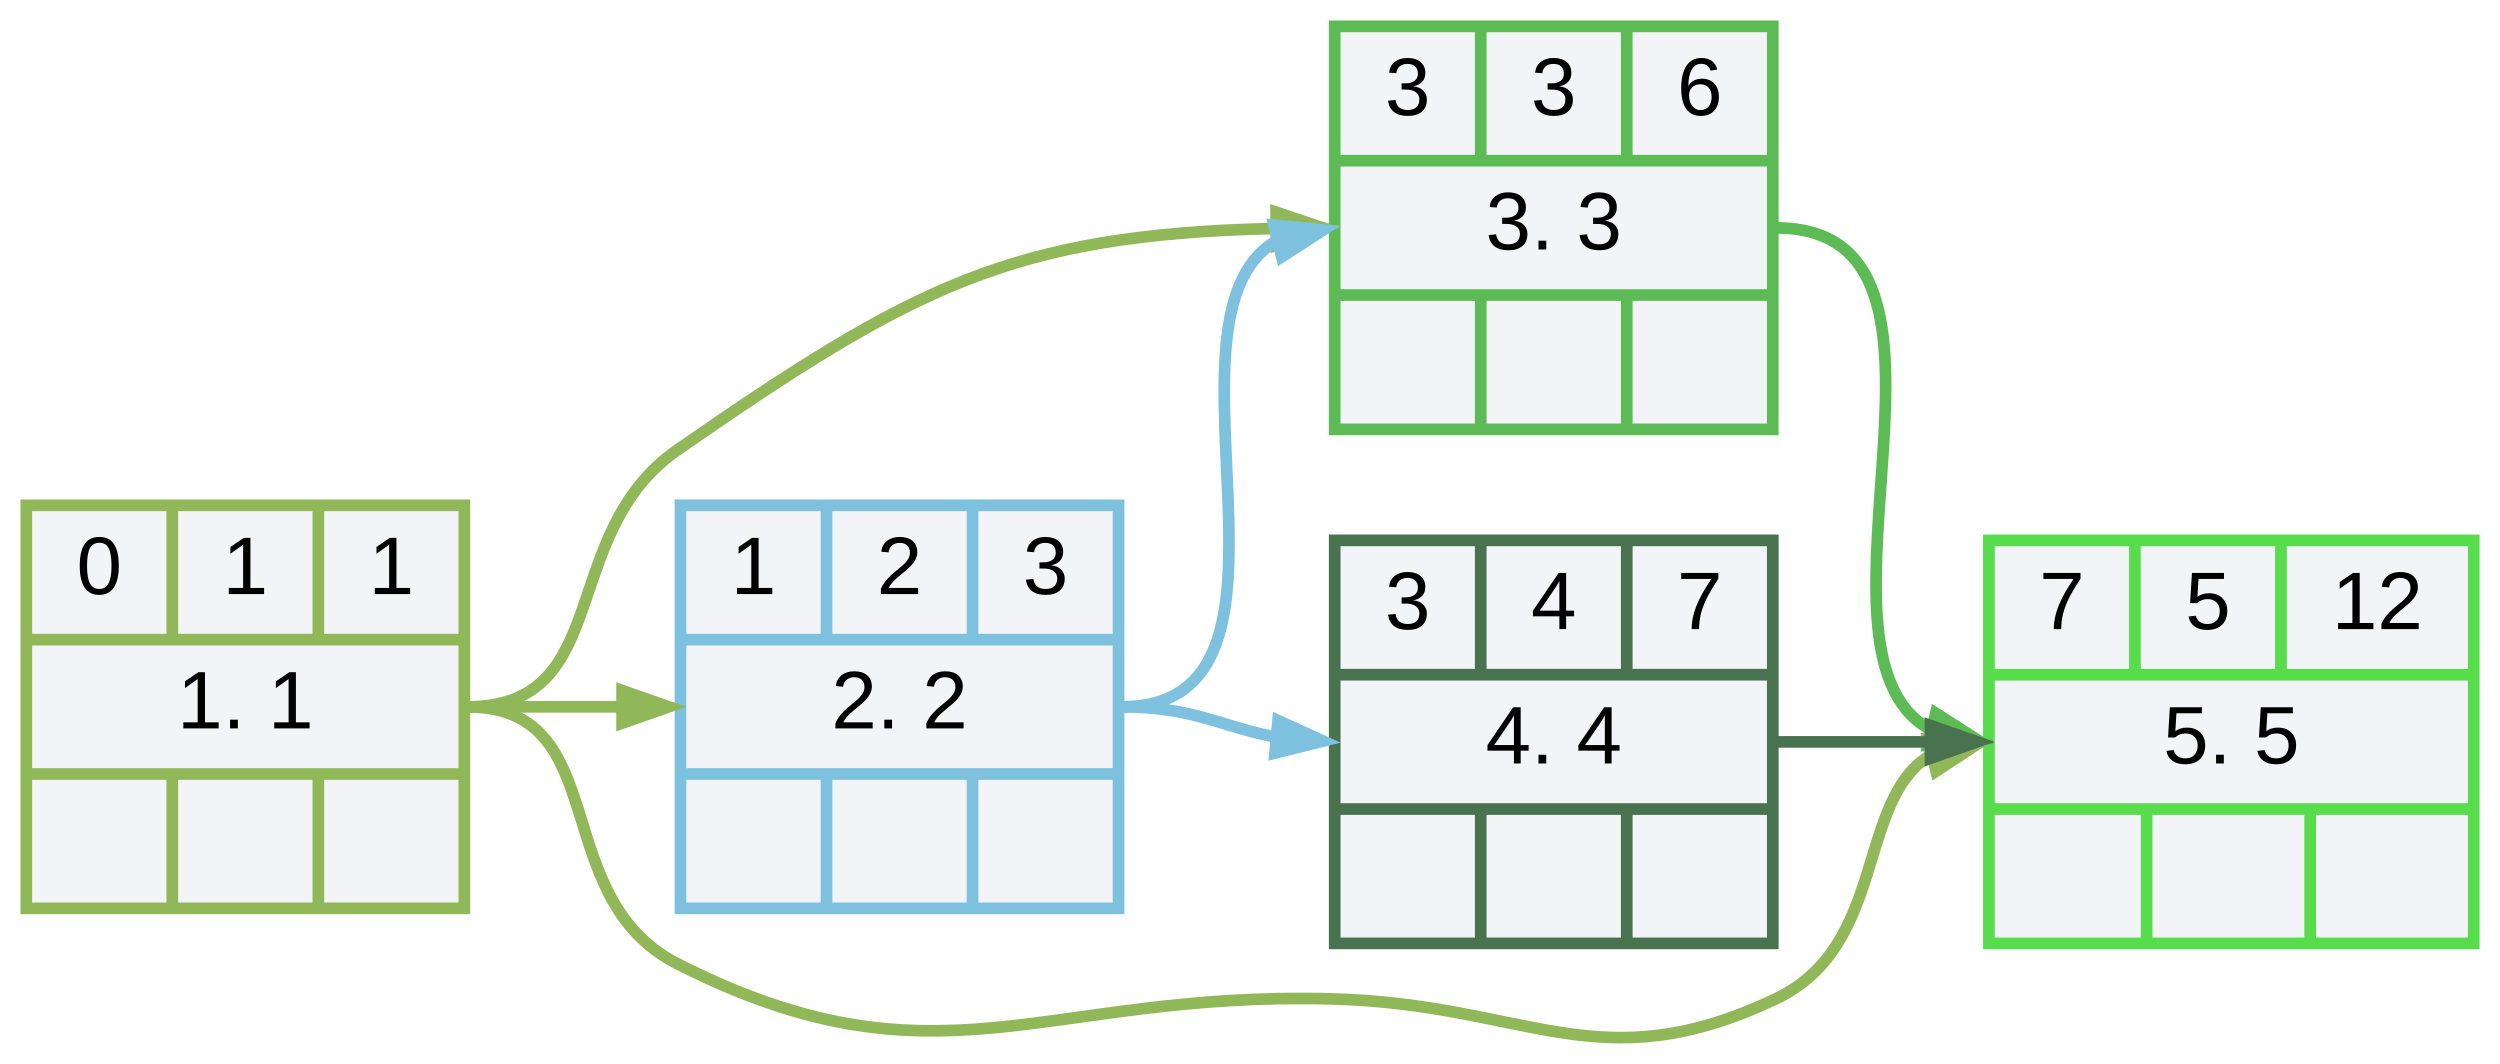
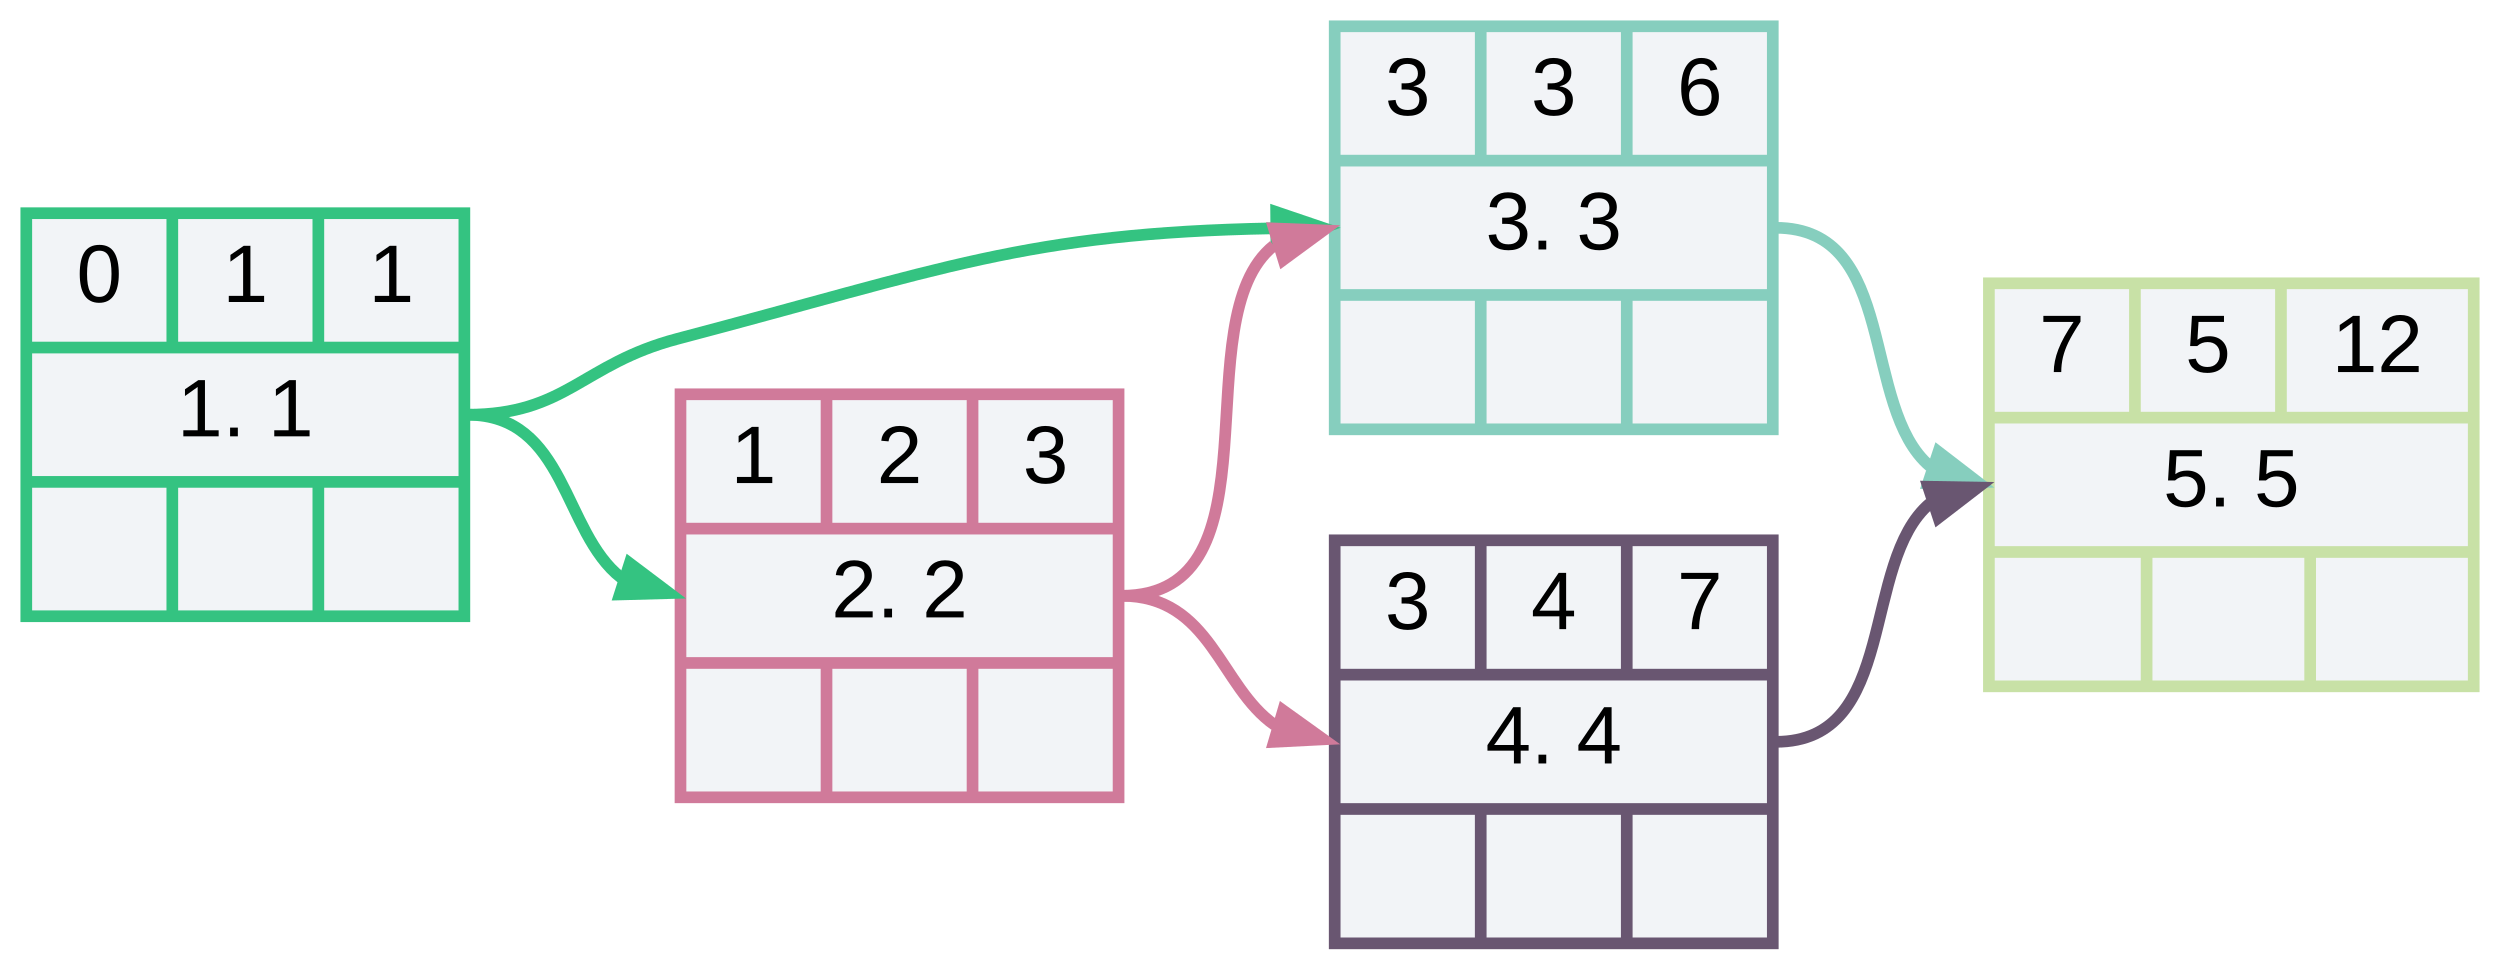
- <svg xmlns="http://www.w3.org/2000/svg" width="428pt" height="182pt" viewBox="0.00 0.00 428.00 181.98">
-   <g id="graph0" class="graph" transform="scale(1 1) rotate(0) translate(4 177.978)">
-     <polygon fill="white" stroke="white" points="-4,4 -4,-177.978 424,-177.978 424,4 -4,4" />
+ <svg xmlns="http://www.w3.org/2000/svg" width="428pt" height="166pt" viewBox="0.00 0.00 428.00 166.00">
+   <g id="graph0" class="graph" transform="scale(1 1) rotate(0) translate(4 162)">
+     <polygon fill="white" stroke="white" points="-4,4 -4,-162 424,-162 424,4 -4,4" />
    <g id="node1" class="node">
-       <polygon fill="#f2f4f7" stroke="#91b858" stroke-width="2" points="0.5,-22.478 0.5,-91.478 75.5,-91.478 75.5,-22.478 0.5,-22.478" />
-       <text text-anchor="middle" x="13" y="-76.278" font-family="Arial" font-size="14.00">0</text>
-       <polyline fill="none" stroke="#91b858" stroke-width="2" points="25.5,-68.478 25.5,-91.478 " />
-       <text text-anchor="middle" x="38" y="-76.278" font-family="Arial" font-size="14.00">1</text>
-       <polyline fill="none" stroke="#91b858" stroke-width="2" points="50.5,-68.478 50.5,-91.478 " />
-       <text text-anchor="middle" x="63" y="-76.278" font-family="Arial" font-size="14.00">1</text>
-       <polyline fill="none" stroke="#91b858" stroke-width="2" points="0.5,-68.478 75.5,-68.478 " />
-       <text text-anchor="middle" x="38" y="-53.278" font-family="Arial" font-size="14.00">1. 1</text>
-       <polyline fill="none" stroke="#91b858" stroke-width="2" points="0.5,-45.478 75.5,-45.478 " />
-       <text text-anchor="middle" x="13" y="-30.278" font-family="Arial" font-size="14.00"> </text>
-       <polyline fill="none" stroke="#91b858" stroke-width="2" points="25.5,-22.478 25.5,-45.478 " />
-       <text text-anchor="middle" x="38" y="-30.278" font-family="Arial" font-size="14.00"> </text>
-       <polyline fill="none" stroke="#91b858" stroke-width="2" points="50.5,-22.478 50.5,-45.478 " />
-       <text text-anchor="middle" x="63" y="-30.278" font-family="Arial" font-size="14.00"> </text>
+       <polygon fill="#f2f4f7" stroke="#34c381" stroke-width="2" points="0.5,-56.5 0.5,-125.5 75.5,-125.5 75.5,-56.5 0.5,-56.5" />
+       <text text-anchor="middle" x="13" y="-110.3" font-family="Arial" font-size="14.00">0</text>
+       <polyline fill="none" stroke="#34c381" stroke-width="2" points="25.5,-102.5 25.5,-125.5 " />
+       <text text-anchor="middle" x="38" y="-110.3" font-family="Arial" font-size="14.00">1</text>
+       <polyline fill="none" stroke="#34c381" stroke-width="2" points="50.5,-102.5 50.5,-125.5 " />
+       <text text-anchor="middle" x="63" y="-110.3" font-family="Arial" font-size="14.00">1</text>
+       <polyline fill="none" stroke="#34c381" stroke-width="2" points="0.5,-102.5 75.5,-102.5 " />
+       <text text-anchor="middle" x="38" y="-87.3" font-family="Arial" font-size="14.00">1. 1</text>
+       <polyline fill="none" stroke="#34c381" stroke-width="2" points="0.5,-79.5 75.5,-79.5 " />
+       <text text-anchor="middle" x="13" y="-64.3" font-family="Arial" font-size="14.00"> </text>
+       <polyline fill="none" stroke="#34c381" stroke-width="2" points="25.5,-56.5 25.5,-79.5 " />
+       <text text-anchor="middle" x="38" y="-64.3" font-family="Arial" font-size="14.00"> </text>
+       <polyline fill="none" stroke="#34c381" stroke-width="2" points="50.5,-56.5 50.5,-79.5 " />
+       <text text-anchor="middle" x="63" y="-64.3" font-family="Arial" font-size="14.00"> </text>
    </g>
    <g id="node2" class="node">
-       <polygon fill="#f2f4f7" stroke="#7ec1df" stroke-width="2" points="112.5,-22.478 112.5,-91.478 187.5,-91.478 187.5,-22.478 112.5,-22.478" />
-       <text text-anchor="middle" x="125" y="-76.278" font-family="Arial" font-size="14.00">1</text>
-       <polyline fill="none" stroke="#7ec1df" stroke-width="2" points="137.5,-68.478 137.5,-91.478 " />
-       <text text-anchor="middle" x="150" y="-76.278" font-family="Arial" font-size="14.00">2</text>
-       <polyline fill="none" stroke="#7ec1df" stroke-width="2" points="162.5,-68.478 162.5,-91.478 " />
-       <text text-anchor="middle" x="175" y="-76.278" font-family="Arial" font-size="14.00">3</text>
-       <polyline fill="none" stroke="#7ec1df" stroke-width="2" points="112.5,-68.478 187.5,-68.478 " />
-       <text text-anchor="middle" x="150" y="-53.278" font-family="Arial" font-size="14.00">2. 2</text>
-       <polyline fill="none" stroke="#7ec1df" stroke-width="2" points="112.5,-45.478 187.5,-45.478 " />
-       <text text-anchor="middle" x="125" y="-30.278" font-family="Arial" font-size="14.00"> </text>
-       <polyline fill="none" stroke="#7ec1df" stroke-width="2" points="137.5,-22.478 137.5,-45.478 " />
-       <text text-anchor="middle" x="150" y="-30.278" font-family="Arial" font-size="14.00"> </text>
-       <polyline fill="none" stroke="#7ec1df" stroke-width="2" points="162.5,-22.478 162.5,-45.478 " />
-       <text text-anchor="middle" x="175" y="-30.278" font-family="Arial" font-size="14.00"> </text>
+       <polygon fill="#f2f4f7" stroke="#d07a9a" stroke-width="2" points="112.5,-25.5 112.5,-94.5 187.5,-94.5 187.5,-25.5 112.5,-25.5" />
+       <text text-anchor="middle" x="125" y="-79.3" font-family="Arial" font-size="14.00">1</text>
+       <polyline fill="none" stroke="#d07a9a" stroke-width="2" points="137.5,-71.5 137.5,-94.5 " />
+       <text text-anchor="middle" x="150" y="-79.3" font-family="Arial" font-size="14.00">2</text>
+       <polyline fill="none" stroke="#d07a9a" stroke-width="2" points="162.5,-71.5 162.5,-94.5 " />
+       <text text-anchor="middle" x="175" y="-79.3" font-family="Arial" font-size="14.00">3</text>
+       <polyline fill="none" stroke="#d07a9a" stroke-width="2" points="112.5,-71.5 187.5,-71.5 " />
+       <text text-anchor="middle" x="150" y="-56.3" font-family="Arial" font-size="14.00">2. 2</text>
+       <polyline fill="none" stroke="#d07a9a" stroke-width="2" points="112.5,-48.5 187.5,-48.5 " />
+       <text text-anchor="middle" x="125" y="-33.3" font-family="Arial" font-size="14.00"> </text>
+       <polyline fill="none" stroke="#d07a9a" stroke-width="2" points="137.5,-25.5 137.5,-48.5 " />
+       <text text-anchor="middle" x="150" y="-33.3" font-family="Arial" font-size="14.00"> </text>
+       <polyline fill="none" stroke="#d07a9a" stroke-width="2" points="162.5,-25.5 162.5,-48.5 " />
+       <text text-anchor="middle" x="175" y="-33.3" font-family="Arial" font-size="14.00"> </text>
    </g>
    <g id="edge1" class="edge">
-       <path fill="none" stroke="#91b858" stroke-width="2" d="M76,-56.978C88,-56.978 93.25,-56.978 101.875,-56.978" />
-       <polygon fill="#91b858" stroke="#91b858" points="102,-60.478 112,-56.978 102,-53.478 102,-60.478" />
+       <path fill="none" stroke="#34c381" stroke-width="2" d="M76,-91C92.991,-91 92.276,-70.927 102.35,-63.086" />
+       <polygon fill="#34c381" stroke="#34c381" points="103.541,-66.379 112,-60 101.409,-59.712 103.541,-66.379" />
    </g>
    <g id="node3" class="node">
-       <polygon fill="#f2f4f7" stroke="#5cbb54" stroke-width="2" points="224.5,-104.478 224.5,-173.478 299.5,-173.478 299.5,-104.478 224.5,-104.478" />
-       <text text-anchor="middle" x="237" y="-158.278" font-family="Arial" font-size="14.00">3</text>
-       <polyline fill="none" stroke="#5cbb54" stroke-width="2" points="249.5,-150.478 249.5,-173.478 " />
-       <text text-anchor="middle" x="262" y="-158.278" font-family="Arial" font-size="14.00">3</text>
-       <polyline fill="none" stroke="#5cbb54" stroke-width="2" points="274.5,-150.478 274.5,-173.478 " />
-       <text text-anchor="middle" x="287" y="-158.278" font-family="Arial" font-size="14.00">6</text>
-       <polyline fill="none" stroke="#5cbb54" stroke-width="2" points="224.5,-150.478 299.5,-150.478 " />
-       <text text-anchor="middle" x="262" y="-135.278" font-family="Arial" font-size="14.00">3. 3</text>
-       <polyline fill="none" stroke="#5cbb54" stroke-width="2" points="224.5,-127.478 299.5,-127.478 " />
-       <text text-anchor="middle" x="237" y="-112.278" font-family="Arial" font-size="14.00"> </text>
-       <polyline fill="none" stroke="#5cbb54" stroke-width="2" points="249.5,-104.478 249.5,-127.478 " />
-       <text text-anchor="middle" x="262" y="-112.278" font-family="Arial" font-size="14.00"> </text>
-       <polyline fill="none" stroke="#5cbb54" stroke-width="2" points="274.5,-104.478 274.5,-127.478 " />
-       <text text-anchor="middle" x="287" y="-112.278" font-family="Arial" font-size="14.00"> </text>
+       <polygon fill="#f2f4f7" stroke="#86cebe" stroke-width="2" points="224.5,-88.5 224.5,-157.5 299.5,-157.5 299.5,-88.5 224.5,-88.5" />
+       <text text-anchor="middle" x="237" y="-142.3" font-family="Arial" font-size="14.00">3</text>
+       <polyline fill="none" stroke="#86cebe" stroke-width="2" points="249.5,-134.5 249.5,-157.5 " />
+       <text text-anchor="middle" x="262" y="-142.3" font-family="Arial" font-size="14.00">3</text>
+       <polyline fill="none" stroke="#86cebe" stroke-width="2" points="274.5,-134.5 274.5,-157.5 " />
+       <text text-anchor="middle" x="287" y="-142.3" font-family="Arial" font-size="14.00">6</text>
+       <polyline fill="none" stroke="#86cebe" stroke-width="2" points="224.5,-134.5 299.5,-134.5 " />
+       <text text-anchor="middle" x="262" y="-119.3" font-family="Arial" font-size="14.00">3. 3</text>
+       <polyline fill="none" stroke="#86cebe" stroke-width="2" points="224.5,-111.5 299.5,-111.5 " />
+       <text text-anchor="middle" x="237" y="-96.3" font-family="Arial" font-size="14.00"> </text>
+       <polyline fill="none" stroke="#86cebe" stroke-width="2" points="249.5,-88.5 249.5,-111.5 " />
+       <text text-anchor="middle" x="262" y="-96.3" font-family="Arial" font-size="14.00"> </text>
+       <polyline fill="none" stroke="#86cebe" stroke-width="2" points="274.5,-88.5 274.5,-111.5 " />
+       <text text-anchor="middle" x="287" y="-96.3" font-family="Arial" font-size="14.00"> </text>
+     </g>
+     <g id="edge3" class="edge">
+       <path fill="none" stroke="#34c381" stroke-width="2" d="M76,-91C93.011,-91 95.549,-99.671 112,-104 157.394,-115.944 171.549,-122.102 213.885,-122.909" />
+       <polygon fill="#34c381" stroke="#34c381" points="213.969,-126.409 224,-123 214.032,-119.41 213.969,-126.409" />
    </g>
    <g id="edge2" class="edge">
-       <path fill="none" stroke="#91b858" stroke-width="2" d="M76,-56.978C101.267,-56.978 91.233,-86.585 112,-100.978 152.333,-128.933 169.16,-137.812 213.99,-138.867" />
-       <polygon fill="#91b858" stroke="#91b858" points="213.962,-142.367 224,-138.978 214.039,-135.368 213.962,-142.367" />
+       <path fill="none" stroke="#d07a9a" stroke-width="2" d="M188,-60C215.966,-60 198.249,-107.377 214.081,-119.961" />
+       <polygon fill="#d07a9a" stroke="#d07a9a" points="213.413,-123.417 224,-123 215.464,-116.724 213.413,-123.417" />
+     </g>
+     <g id="node4" class="node">
+       <polygon fill="#f2f4f7" stroke="#695671" stroke-width="2" points="224.5,-0.5 224.5,-69.5 299.5,-69.5 299.5,-0.5 224.5,-0.5" />
+       <text text-anchor="middle" x="237" y="-54.3" font-family="Arial" font-size="14.00">3</text>
+       <polyline fill="none" stroke="#695671" stroke-width="2" points="249.5,-46.5 249.5,-69.5 " />
+       <text text-anchor="middle" x="262" y="-54.3" font-family="Arial" font-size="14.00">4</text>
+       <polyline fill="none" stroke="#695671" stroke-width="2" points="274.5,-46.5 274.5,-69.5 " />
+       <text text-anchor="middle" x="287" y="-54.3" font-family="Arial" font-size="14.00">7</text>
+       <polyline fill="none" stroke="#695671" stroke-width="2" points="224.5,-46.5 299.5,-46.5 " />
+       <text text-anchor="middle" x="262" y="-31.3" font-family="Arial" font-size="14.00">4. 4</text>
+       <polyline fill="none" stroke="#695671" stroke-width="2" points="224.5,-23.5 299.5,-23.5 " />
+       <text text-anchor="middle" x="237" y="-8.3" font-family="Arial" font-size="14.00"> </text>
+       <polyline fill="none" stroke="#695671" stroke-width="2" points="249.5,-0.5 249.5,-23.5 " />
+       <text text-anchor="middle" x="262" y="-8.3" font-family="Arial" font-size="14.00"> </text>
+       <polyline fill="none" stroke="#695671" stroke-width="2" points="274.5,-0.5 274.5,-23.5 " />
+       <text text-anchor="middle" x="287" y="-8.3" font-family="Arial" font-size="14.00"> </text>
+     </g>
+     <g id="edge4" class="edge">
+       <path fill="none" stroke="#d07a9a" stroke-width="2" d="M188,-60C203.371,-60 204.77,-44.434 214.247,-37.868" />
+       <polygon fill="#d07a9a" stroke="#d07a9a" points="215.394,-41.179 224,-35 213.419,-34.463 215.394,-41.179" />
    </g>
    <g id="node5" class="node">
-       <polygon fill="#f2f4f7" stroke="#57dc4c" stroke-width="2" points="336.5,-16.478 336.5,-85.478 419.5,-85.478 419.5,-16.478 336.5,-16.478" />
-       <text text-anchor="middle" x="349" y="-70.278" font-family="Arial" font-size="14.00">7</text>
-       <polyline fill="none" stroke="#57dc4c" stroke-width="2" points="361.5,-62.478 361.5,-85.478 " />
-       <text text-anchor="middle" x="374" y="-70.278" font-family="Arial" font-size="14.00">5</text>
-       <polyline fill="none" stroke="#57dc4c" stroke-width="2" points="386.5,-62.478 386.5,-85.478 " />
-       <text text-anchor="middle" x="403" y="-70.278" font-family="Arial" font-size="14.00">12</text>
-       <polyline fill="none" stroke="#57dc4c" stroke-width="2" points="336.5,-62.478 419.5,-62.478 " />
-       <text text-anchor="middle" x="378" y="-47.278" font-family="Arial" font-size="14.00">5. 5</text>
-       <polyline fill="none" stroke="#57dc4c" stroke-width="2" points="336.5,-39.478 419.5,-39.478 " />
-       <text text-anchor="middle" x="350" y="-24.278" font-family="Arial" font-size="14.00"> </text>
-       <polyline fill="none" stroke="#57dc4c" stroke-width="2" points="363.5,-16.478 363.5,-39.478 " />
-       <text text-anchor="middle" x="377.5" y="-24.278" font-family="Arial" font-size="14.00"> </text>
-       <polyline fill="none" stroke="#57dc4c" stroke-width="2" points="391.5,-16.478 391.5,-39.478 " />
-       <text text-anchor="middle" x="405.5" y="-24.278" font-family="Arial" font-size="14.00"> </text>
+       <polygon fill="#f2f4f7" stroke="#c8e1a6" stroke-width="2" points="336.5,-44.5 336.5,-113.5 419.5,-113.5 419.5,-44.5 336.5,-44.5" />
+       <text text-anchor="middle" x="349" y="-98.3" font-family="Arial" font-size="14.00">7</text>
+       <polyline fill="none" stroke="#c8e1a6" stroke-width="2" points="361.5,-90.5 361.5,-113.5 " />
+       <text text-anchor="middle" x="374" y="-98.3" font-family="Arial" font-size="14.00">5</text>
+       <polyline fill="none" stroke="#c8e1a6" stroke-width="2" points="386.5,-90.5 386.5,-113.5 " />
+       <text text-anchor="middle" x="403" y="-98.3" font-family="Arial" font-size="14.00">12</text>
+       <polyline fill="none" stroke="#c8e1a6" stroke-width="2" points="336.5,-90.5 419.5,-90.5 " />
+       <text text-anchor="middle" x="378" y="-75.3" font-family="Arial" font-size="14.00">5. 5</text>
+       <polyline fill="none" stroke="#c8e1a6" stroke-width="2" points="336.5,-67.5 419.5,-67.5 " />
+       <text text-anchor="middle" x="350" y="-52.3" font-family="Arial" font-size="14.00"> </text>
+       <polyline fill="none" stroke="#c8e1a6" stroke-width="2" points="363.5,-44.5 363.5,-67.5 " />
+       <text text-anchor="middle" x="377.5" y="-52.3" font-family="Arial" font-size="14.00"> </text>
+       <polyline fill="none" stroke="#c8e1a6" stroke-width="2" points="391.5,-44.5 391.5,-67.5 " />
+       <text text-anchor="middle" x="405.5" y="-52.3" font-family="Arial" font-size="14.00"> </text>
    </g>
    <g id="edge5" class="edge">
-       <path fill="none" stroke="#91b858" stroke-width="2" d="M76,-56.978C101.267,-56.978 89.465,-24.405 112,-12.978 156.46,9.567 174.169,-8.312 224,-6.978 257.766,-6.074 269.476,7.487 300,-6.978 319.087,-16.023 313.763,-40.693 326.262,-48.544" />
-       <polygon fill="#91b858" stroke="#91b858" points="325.45,-51.949 336,-50.978 327.147,-45.157 325.45,-51.949" />
-     </g>
-     <g id="edge3" class="edge">
-       <path fill="none" stroke="#7ec1df" stroke-width="2" d="M188,-56.978C223.76,-56.978 192.195,-123.168 214.279,-136.612" />
-       <polygon fill="#7ec1df" stroke="#7ec1df" points="213.456,-140.014 224,-138.978 215.111,-133.213 213.456,-140.014" />
-     </g>
-     <g id="node4" class="node">
-       <polygon fill="#f2f4f7" stroke="#49724f" stroke-width="2" points="224.5,-16.478 224.5,-85.478 299.5,-85.478 299.5,-16.478 224.5,-16.478" />
-       <text text-anchor="middle" x="237" y="-70.278" font-family="Arial" font-size="14.00">3</text>
-       <polyline fill="none" stroke="#49724f" stroke-width="2" points="249.5,-62.478 249.5,-85.478 " />
-       <text text-anchor="middle" x="262" y="-70.278" font-family="Arial" font-size="14.00">4</text>
-       <polyline fill="none" stroke="#49724f" stroke-width="2" points="274.5,-62.478 274.5,-85.478 " />
-       <text text-anchor="middle" x="287" y="-70.278" font-family="Arial" font-size="14.00">7</text>
-       <polyline fill="none" stroke="#49724f" stroke-width="2" points="224.5,-62.478 299.5,-62.478 " />
-       <text text-anchor="middle" x="262" y="-47.278" font-family="Arial" font-size="14.00">4. 4</text>
-       <polyline fill="none" stroke="#49724f" stroke-width="2" points="224.5,-39.478 299.5,-39.478 " />
-       <text text-anchor="middle" x="237" y="-24.278" font-family="Arial" font-size="14.00"> </text>
-       <polyline fill="none" stroke="#49724f" stroke-width="2" points="249.5,-16.478 249.5,-39.478 " />
-       <text text-anchor="middle" x="262" y="-24.278" font-family="Arial" font-size="14.00"> </text>
-       <polyline fill="none" stroke="#49724f" stroke-width="2" points="274.5,-16.478 274.5,-39.478 " />
-       <text text-anchor="middle" x="287" y="-24.278" font-family="Arial" font-size="14.00"> </text>
-     </g>
-     <g id="edge4" class="edge">
-       <path fill="none" stroke="#7ec1df" stroke-width="2" d="M188,-56.978C200.166,-56.978 205.209,-53.603 213.813,-51.916" />
-       <polygon fill="#7ec1df" stroke="#7ec1df" points="214.363,-55.38 224,-50.978 213.721,-48.409 214.363,-55.38" />
+       <path fill="none" stroke="#86cebe" stroke-width="2" d="M300,-123C321.122,-123 314.431,-92.253 326.426,-82.164" />
+       <polygon fill="#86cebe" stroke="#86cebe" points="327.604,-85.462 336,-79 325.407,-78.815 327.604,-85.462" />
    </g>
    <g id="edge6" class="edge">
-       <path fill="none" stroke="#5cbb54" stroke-width="2" d="M300,-138.978C338.131,-138.978 302.353,-67.326 326.048,-53.332" />
-       <polygon fill="#5cbb54" stroke="#5cbb54" points="327.074,-56.686 336,-50.978 325.463,-49.874 327.074,-56.686" />
-     </g>
-     <g id="edge7" class="edge">
-       <path fill="none" stroke="#49724f" stroke-width="2" d="M300,-50.978C312,-50.978 317.25,-50.978 325.875,-50.978" />
-       <polygon fill="#49724f" stroke="#49724f" points="326,-54.478 336,-50.978 326,-47.478 326,-54.478" />
+       <path fill="none" stroke="#695671" stroke-width="2" d="M300,-35C321.122,-35 314.431,-65.747 326.426,-75.836" />
+       <polygon fill="#695671" stroke="#695671" points="325.407,-79.185 336,-79 327.604,-72.538 325.407,-79.185" />
    </g>
  </g>
</svg>
